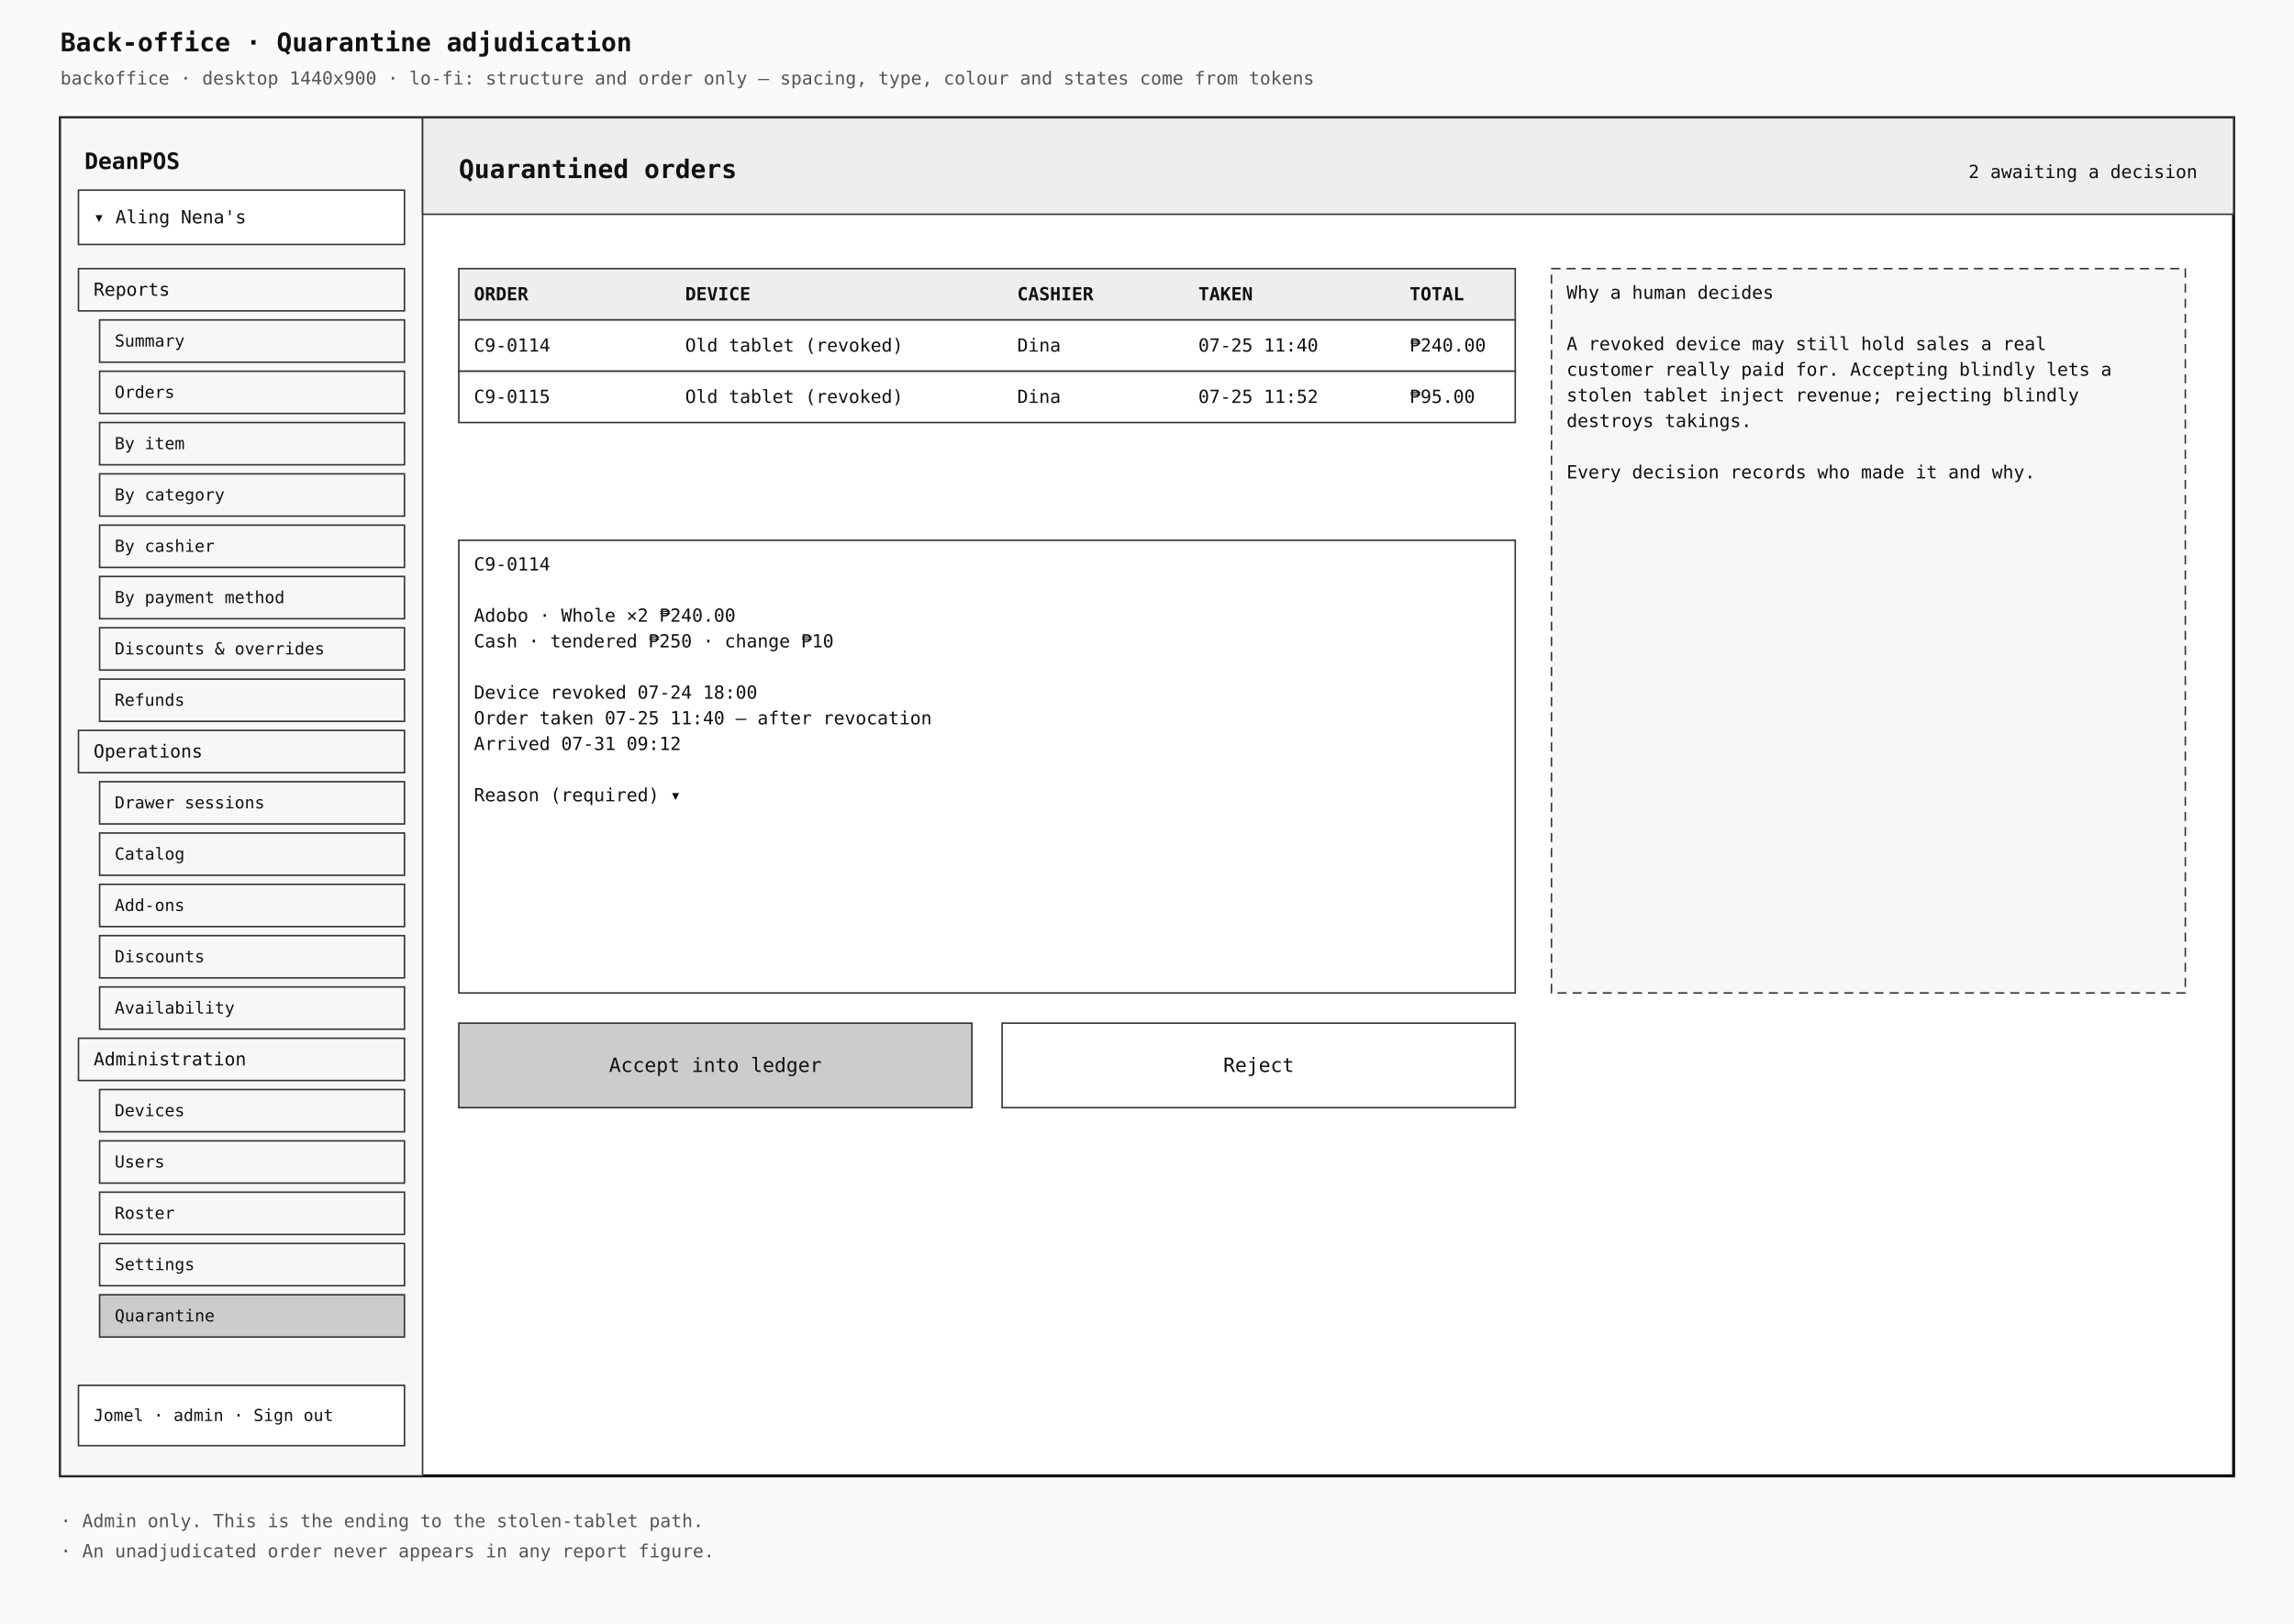
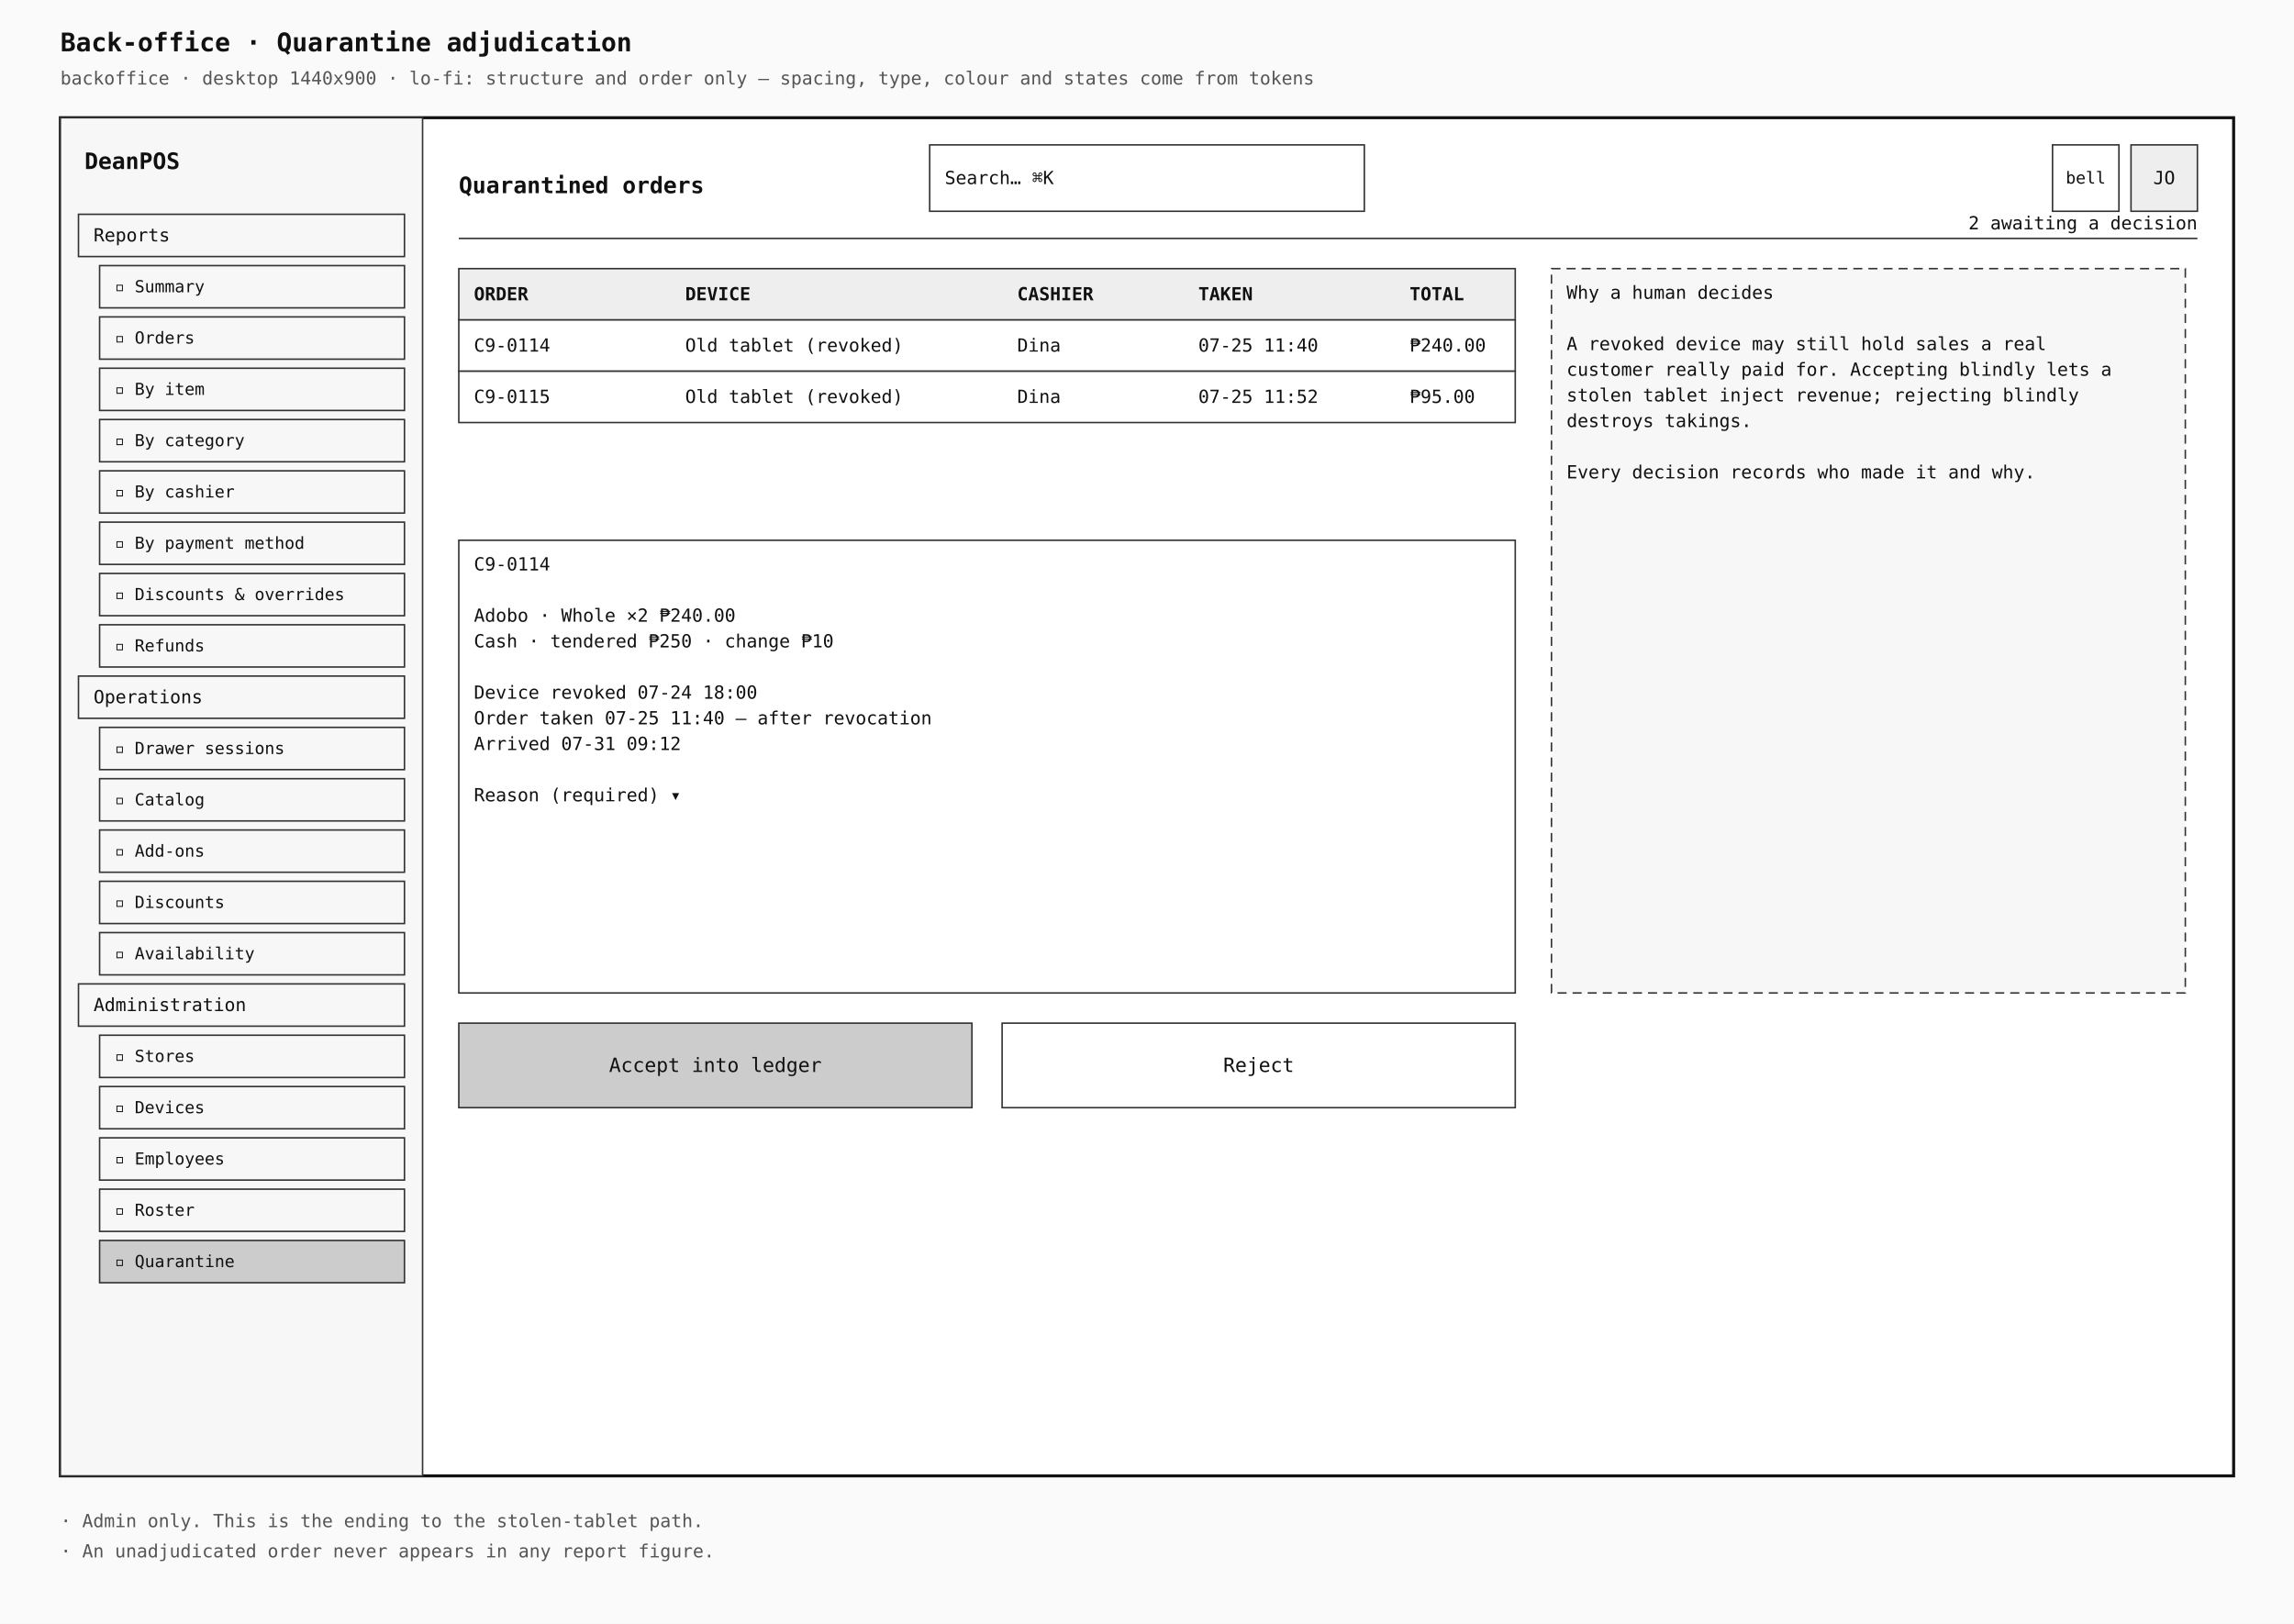
<svg xmlns="http://www.w3.org/2000/svg" width="1520" height="1076" viewBox="0 0 1520 1076" font-family="ui-monospace, SFMono-Regular, Menlo, monospace">
  <rect width="1520" height="1076" fill="#fafafa" />
  <text x="40" y="34" font-size="17" font-weight="bold" fill="#111">Back-office · Quarantine adjudication</text>
  <text x="40" y="56" font-size="12" fill="#555">backoffice · desktop 1440x900 · lo-fi: structure and order only — spacing, type, colour and states come from tokens</text>
  <g transform="translate(40,78)">
    <rect x="0" y="0" width="1440" height="900" fill="#ffffff" stroke="#111" stroke-width="2" />
    <rect x="0" y="0" width="240" height="900" rx="0" fill="#f7f7f7" stroke="#333" stroke-width="1" />
    <text x="16" y="34" font-size="15" text-anchor="start" font-weight="bold" fill="#111">DeanPOS</text>
-     <rect x="12" y="48" width="216" height="36" rx="0" fill="#ffffff" stroke="#333" stroke-width="1" />
-     <text x="22" y="70.0" font-size="12" fill="#111">▾  Aling Nena's</text>
-     <rect x="12" y="100" width="216" height="28" rx="0" fill="#f7f7f7" stroke="#333" stroke-width="1" />
-     <text x="22" y="118.0" font-size="12" fill="#111">Reports</text>
-     <rect x="26" y="134" width="202" height="28" rx="0" fill="#f7f7f7" stroke="#333" stroke-width="1" />
-     <text x="36" y="151.667" font-size="11" fill="#111">Summary</text>
-     <rect x="26" y="168" width="202" height="28" rx="0" fill="#f7f7f7" stroke="#333" stroke-width="1" />
-     <text x="36" y="185.667" font-size="11" fill="#111">Orders</text>
-     <rect x="26" y="202" width="202" height="28" rx="0" fill="#f7f7f7" stroke="#333" stroke-width="1" />
-     <text x="36" y="219.667" font-size="11" fill="#111">By item</text>
-     <rect x="26" y="236" width="202" height="28" rx="0" fill="#f7f7f7" stroke="#333" stroke-width="1" />
-     <text x="36" y="253.667" font-size="11" fill="#111">By category</text>
-     <rect x="26" y="270" width="202" height="28" rx="0" fill="#f7f7f7" stroke="#333" stroke-width="1" />
-     <text x="36" y="287.667" font-size="11" fill="#111">By cashier</text>
-     <rect x="26" y="304" width="202" height="28" rx="0" fill="#f7f7f7" stroke="#333" stroke-width="1" />
-     <text x="36" y="321.667" font-size="11" fill="#111">By payment method</text>
-     <rect x="26" y="338" width="202" height="28" rx="0" fill="#f7f7f7" stroke="#333" stroke-width="1" />
-     <text x="36" y="355.667" font-size="11" fill="#111">Discounts &amp; overrides</text>
-     <rect x="26" y="372" width="202" height="28" rx="0" fill="#f7f7f7" stroke="#333" stroke-width="1" />
-     <text x="36" y="389.667" font-size="11" fill="#111">Refunds</text>
-     <rect x="12" y="406" width="216" height="28" rx="0" fill="#f7f7f7" stroke="#333" stroke-width="1" />
-     <text x="22" y="424.0" font-size="12" fill="#111">Operations</text>
-     <rect x="26" y="440" width="202" height="28" rx="0" fill="#f7f7f7" stroke="#333" stroke-width="1" />
-     <text x="36" y="457.667" font-size="11" fill="#111">Drawer sessions</text>
-     <rect x="26" y="474" width="202" height="28" rx="0" fill="#f7f7f7" stroke="#333" stroke-width="1" />
-     <text x="36" y="491.667" font-size="11" fill="#111">Catalog</text>
-     <rect x="26" y="508" width="202" height="28" rx="0" fill="#f7f7f7" stroke="#333" stroke-width="1" />
-     <text x="36" y="525.667" font-size="11" fill="#111">Add-ons</text>
-     <rect x="26" y="542" width="202" height="28" rx="0" fill="#f7f7f7" stroke="#333" stroke-width="1" />
-     <text x="36" y="559.667" font-size="11" fill="#111">Discounts</text>
-     <rect x="26" y="576" width="202" height="28" rx="0" fill="#f7f7f7" stroke="#333" stroke-width="1" />
-     <text x="36" y="593.667" font-size="11" fill="#111">Availability</text>
-     <rect x="12" y="610" width="216" height="28" rx="0" fill="#f7f7f7" stroke="#333" stroke-width="1" />
-     <text x="22" y="628.0" font-size="12" fill="#111">Administration</text>
-     <rect x="26" y="644" width="202" height="28" rx="0" fill="#f7f7f7" stroke="#333" stroke-width="1" />
-     <text x="36" y="661.667" font-size="11" fill="#111">Devices</text>
-     <rect x="26" y="678" width="202" height="28" rx="0" fill="#f7f7f7" stroke="#333" stroke-width="1" />
-     <text x="36" y="695.667" font-size="11" fill="#111">Users</text>
-     <rect x="26" y="712" width="202" height="28" rx="0" fill="#f7f7f7" stroke="#333" stroke-width="1" />
-     <text x="36" y="729.667" font-size="11" fill="#111">Roster</text>
-     <rect x="26" y="746" width="202" height="28" rx="0" fill="#f7f7f7" stroke="#333" stroke-width="1" />
-     <text x="36" y="763.667" font-size="11" fill="#111">Settings</text>
-     <rect x="26" y="780" width="202" height="28" rx="0" fill="#cccccc" stroke="#333" stroke-width="1" />
-     <text x="36" y="797.667" font-size="11" fill="#111">Quarantine</text>
-     <rect x="12" y="840" width="216" height="40" rx="0" fill="#ffffff" stroke="#333" stroke-width="1" />
-     <text x="22" y="863.667" font-size="11" fill="#111">Jomel · admin  ·  Sign out</text>
-     <rect x="240" y="0" width="1200" height="64" rx="0" fill="#eeeeee" stroke="#333" stroke-width="1" />
-     <text x="264" y="40" font-size="17" text-anchor="start" font-weight="bold" fill="#111">Quarantined orders</text>
-     <text x="1416" y="40" font-size="12" text-anchor="end" font-weight="normal" fill="#111">2 awaiting a decision</text>
+     <rect x="12" y="64" width="216" height="28" rx="0" fill="#f7f7f7" stroke="#333" stroke-width="1" />
+     <text x="22" y="82.0" font-size="12" fill="#111">Reports</text>
+     <rect x="26" y="98" width="202" height="28" rx="0" fill="#f7f7f7" stroke="#333" stroke-width="1" />
+     <text x="36" y="115.667" font-size="11" fill="#111">▫  Summary</text>
+     <rect x="26" y="132" width="202" height="28" rx="0" fill="#f7f7f7" stroke="#333" stroke-width="1" />
+     <text x="36" y="149.667" font-size="11" fill="#111">▫  Orders</text>
+     <rect x="26" y="166" width="202" height="28" rx="0" fill="#f7f7f7" stroke="#333" stroke-width="1" />
+     <text x="36" y="183.667" font-size="11" fill="#111">▫  By item</text>
+     <rect x="26" y="200" width="202" height="28" rx="0" fill="#f7f7f7" stroke="#333" stroke-width="1" />
+     <text x="36" y="217.667" font-size="11" fill="#111">▫  By category</text>
+     <rect x="26" y="234" width="202" height="28" rx="0" fill="#f7f7f7" stroke="#333" stroke-width="1" />
+     <text x="36" y="251.667" font-size="11" fill="#111">▫  By cashier</text>
+     <rect x="26" y="268" width="202" height="28" rx="0" fill="#f7f7f7" stroke="#333" stroke-width="1" />
+     <text x="36" y="285.667" font-size="11" fill="#111">▫  By payment method</text>
+     <rect x="26" y="302" width="202" height="28" rx="0" fill="#f7f7f7" stroke="#333" stroke-width="1" />
+     <text x="36" y="319.667" font-size="11" fill="#111">▫  Discounts &amp; overrides</text>
+     <rect x="26" y="336" width="202" height="28" rx="0" fill="#f7f7f7" stroke="#333" stroke-width="1" />
+     <text x="36" y="353.667" font-size="11" fill="#111">▫  Refunds</text>
+     <rect x="12" y="370" width="216" height="28" rx="0" fill="#f7f7f7" stroke="#333" stroke-width="1" />
+     <text x="22" y="388.0" font-size="12" fill="#111">Operations</text>
+     <rect x="26" y="404" width="202" height="28" rx="0" fill="#f7f7f7" stroke="#333" stroke-width="1" />
+     <text x="36" y="421.667" font-size="11" fill="#111">▫  Drawer sessions</text>
+     <rect x="26" y="438" width="202" height="28" rx="0" fill="#f7f7f7" stroke="#333" stroke-width="1" />
+     <text x="36" y="455.667" font-size="11" fill="#111">▫  Catalog</text>
+     <rect x="26" y="472" width="202" height="28" rx="0" fill="#f7f7f7" stroke="#333" stroke-width="1" />
+     <text x="36" y="489.667" font-size="11" fill="#111">▫  Add-ons</text>
+     <rect x="26" y="506" width="202" height="28" rx="0" fill="#f7f7f7" stroke="#333" stroke-width="1" />
+     <text x="36" y="523.667" font-size="11" fill="#111">▫  Discounts</text>
+     <rect x="26" y="540" width="202" height="28" rx="0" fill="#f7f7f7" stroke="#333" stroke-width="1" />
+     <text x="36" y="557.667" font-size="11" fill="#111">▫  Availability</text>
+     <rect x="12" y="574" width="216" height="28" rx="0" fill="#f7f7f7" stroke="#333" stroke-width="1" />
+     <text x="22" y="592.0" font-size="12" fill="#111">Administration</text>
+     <rect x="26" y="608" width="202" height="28" rx="0" fill="#f7f7f7" stroke="#333" stroke-width="1" />
+     <text x="36" y="625.667" font-size="11" fill="#111">▫  Stores</text>
+     <rect x="26" y="642" width="202" height="28" rx="0" fill="#f7f7f7" stroke="#333" stroke-width="1" />
+     <text x="36" y="659.667" font-size="11" fill="#111">▫  Devices</text>
+     <rect x="26" y="676" width="202" height="28" rx="0" fill="#f7f7f7" stroke="#333" stroke-width="1" />
+     <text x="36" y="693.667" font-size="11" fill="#111">▫  Employees</text>
+     <rect x="26" y="710" width="202" height="28" rx="0" fill="#f7f7f7" stroke="#333" stroke-width="1" />
+     <text x="36" y="727.667" font-size="11" fill="#111">▫  Roster</text>
+     <rect x="26" y="744" width="202" height="28" rx="0" fill="#cccccc" stroke="#333" stroke-width="1" />
+     <text x="36" y="761.667" font-size="11" fill="#111">▫  Quarantine</text>
+     <text x="264" y="50" font-size="15" text-anchor="start" font-weight="bold" fill="#111">Quarantined orders</text>
+     <rect x="576.0" y="18" width="288" height="44" rx="0" fill="#ffffff" stroke="#333" stroke-width="1" />
+     <text x="586.0" y="44.0" font-size="12" fill="#111">Search…                          ⌘K</text>
+     <rect x="1320" y="18" width="44" height="44" rx="0" fill="#ffffff" stroke="#333" stroke-width="1" />
+     <text x="1342.0" y="43.667" font-size="11" text-anchor="middle" fill="#111">bell</text>
+     <rect x="1372" y="18" width="44" height="44" rx="0" fill="#eeeeee" stroke="#333" stroke-width="1" />
+     <text x="1394.0" y="44.0" font-size="12" text-anchor="middle" fill="#111">JO</text>
+     <line x1="264" y1="80" x2="1416" y2="80" stroke="#333" />
+     <text x="1416" y="74" font-size="12" text-anchor="end" font-weight="normal" fill="#111">2 awaiting a decision</text>
    <rect x="264" y="100" width="700" height="34" rx="0" fill="#eeeeee" stroke="#333" stroke-width="1" />
    <text x="274" y="121.0" font-size="12" text-anchor="start" font-weight="bold" fill="#111">ORDER</text>
    <text x="414" y="121.0" font-size="12" text-anchor="start" font-weight="bold" fill="#111">DEVICE</text>
    <text x="634" y="121.0" font-size="12" text-anchor="start" font-weight="bold" fill="#111">CASHIER</text>
    <text x="754" y="121.0" font-size="12" text-anchor="start" font-weight="bold" fill="#111">TAKEN</text>
    <text x="894" y="121.0" font-size="12" text-anchor="start" font-weight="bold" fill="#111">TOTAL</text>
    <rect x="264" y="134" width="700" height="34" rx="0" fill="#ffffff" stroke="#333" stroke-width="1" />
    <text x="274" y="155.0" font-size="12" text-anchor="start" font-weight="normal" fill="#111">C9-0114</text>
    <text x="414" y="155.0" font-size="12" text-anchor="start" font-weight="normal" fill="#111">Old tablet (revoked)</text>
    <text x="634" y="155.0" font-size="12" text-anchor="start" font-weight="normal" fill="#111">Dina</text>
    <text x="754" y="155.0" font-size="12" text-anchor="start" font-weight="normal" fill="#111">07-25 11:40</text>
    <text x="894" y="155.0" font-size="12" text-anchor="start" font-weight="normal" fill="#111">₱240.00</text>
    <rect x="264" y="168" width="700" height="34" rx="0" fill="#ffffff" stroke="#333" stroke-width="1" />
    <text x="274" y="189.0" font-size="12" text-anchor="start" font-weight="normal" fill="#111">C9-0115</text>
    <text x="414" y="189.0" font-size="12" text-anchor="start" font-weight="normal" fill="#111">Old tablet (revoked)</text>
    <text x="634" y="189.0" font-size="12" text-anchor="start" font-weight="normal" fill="#111">Dina</text>
    <text x="754" y="189.0" font-size="12" text-anchor="start" font-weight="normal" fill="#111">07-25 11:52</text>
    <text x="894" y="189.0" font-size="12" text-anchor="start" font-weight="normal" fill="#111">₱95.00</text>
    <rect x="264" y="280" width="700" height="300" rx="0" fill="#ffffff" stroke="#333" stroke-width="1" />
    <text x="274" y="300" font-size="12" fill="#111">C9-0114</text>
    <text x="274" y="317" font-size="12" fill="#111" />
    <text x="274" y="334" font-size="12" fill="#111">Adobo · Whole ×2                       ₱240.00</text>
    <text x="274" y="351" font-size="12" fill="#111">Cash · tendered ₱250 · change ₱10</text>
    <text x="274" y="368" font-size="12" fill="#111" />
    <text x="274" y="385" font-size="12" fill="#111">Device revoked 07-24 18:00</text>
    <text x="274" y="402" font-size="12" fill="#111">Order taken 07-25 11:40 — after revocation</text>
    <text x="274" y="419" font-size="12" fill="#111">Arrived 07-31 09:12</text>
    <text x="274" y="436" font-size="12" fill="#111" />
    <text x="274" y="453" font-size="12" fill="#111">Reason (required)  ▾</text>
    <rect x="264" y="600" width="340" height="56" rx="0" fill="#cccccc" stroke="#333" stroke-width="1" />
    <text x="434.0" y="632.333" font-size="13" text-anchor="middle" fill="#111">Accept into ledger</text>
    <rect x="624" y="600" width="340" height="56" rx="0" fill="#ffffff" stroke="#333" stroke-width="1" />
    <text x="794.0" y="632.333" font-size="13" text-anchor="middle" fill="#111">Reject</text>
    <rect x="988" y="100" width="420" height="480" rx="0" fill="#f7f7f7" stroke="#333" stroke-width="1" stroke-dasharray="6 4" />
    <text x="998" y="120" font-size="12" fill="#111">Why a human decides</text>
    <text x="998" y="137" font-size="12" fill="#111" />
    <text x="998" y="154" font-size="12" fill="#111">A revoked device may still hold sales a real</text>
    <text x="998" y="171" font-size="12" fill="#111">customer really paid for. Accepting blindly lets a</text>
    <text x="998" y="188" font-size="12" fill="#111">stolen tablet inject revenue; rejecting blindly</text>
    <text x="998" y="205" font-size="12" fill="#111">destroys takings.</text>
    <text x="998" y="222" font-size="12" fill="#111" />
    <text x="998" y="239" font-size="12" fill="#111">Every decision records who made it and why.</text>
    <text x="0" y="934" font-size="12" fill="#555">· Admin only. This is the ending to the stolen-tablet path.</text>
    <text x="0" y="954" font-size="12" fill="#555">· An unadjudicated order never appears in any report figure.</text>
  </g>
</svg>
